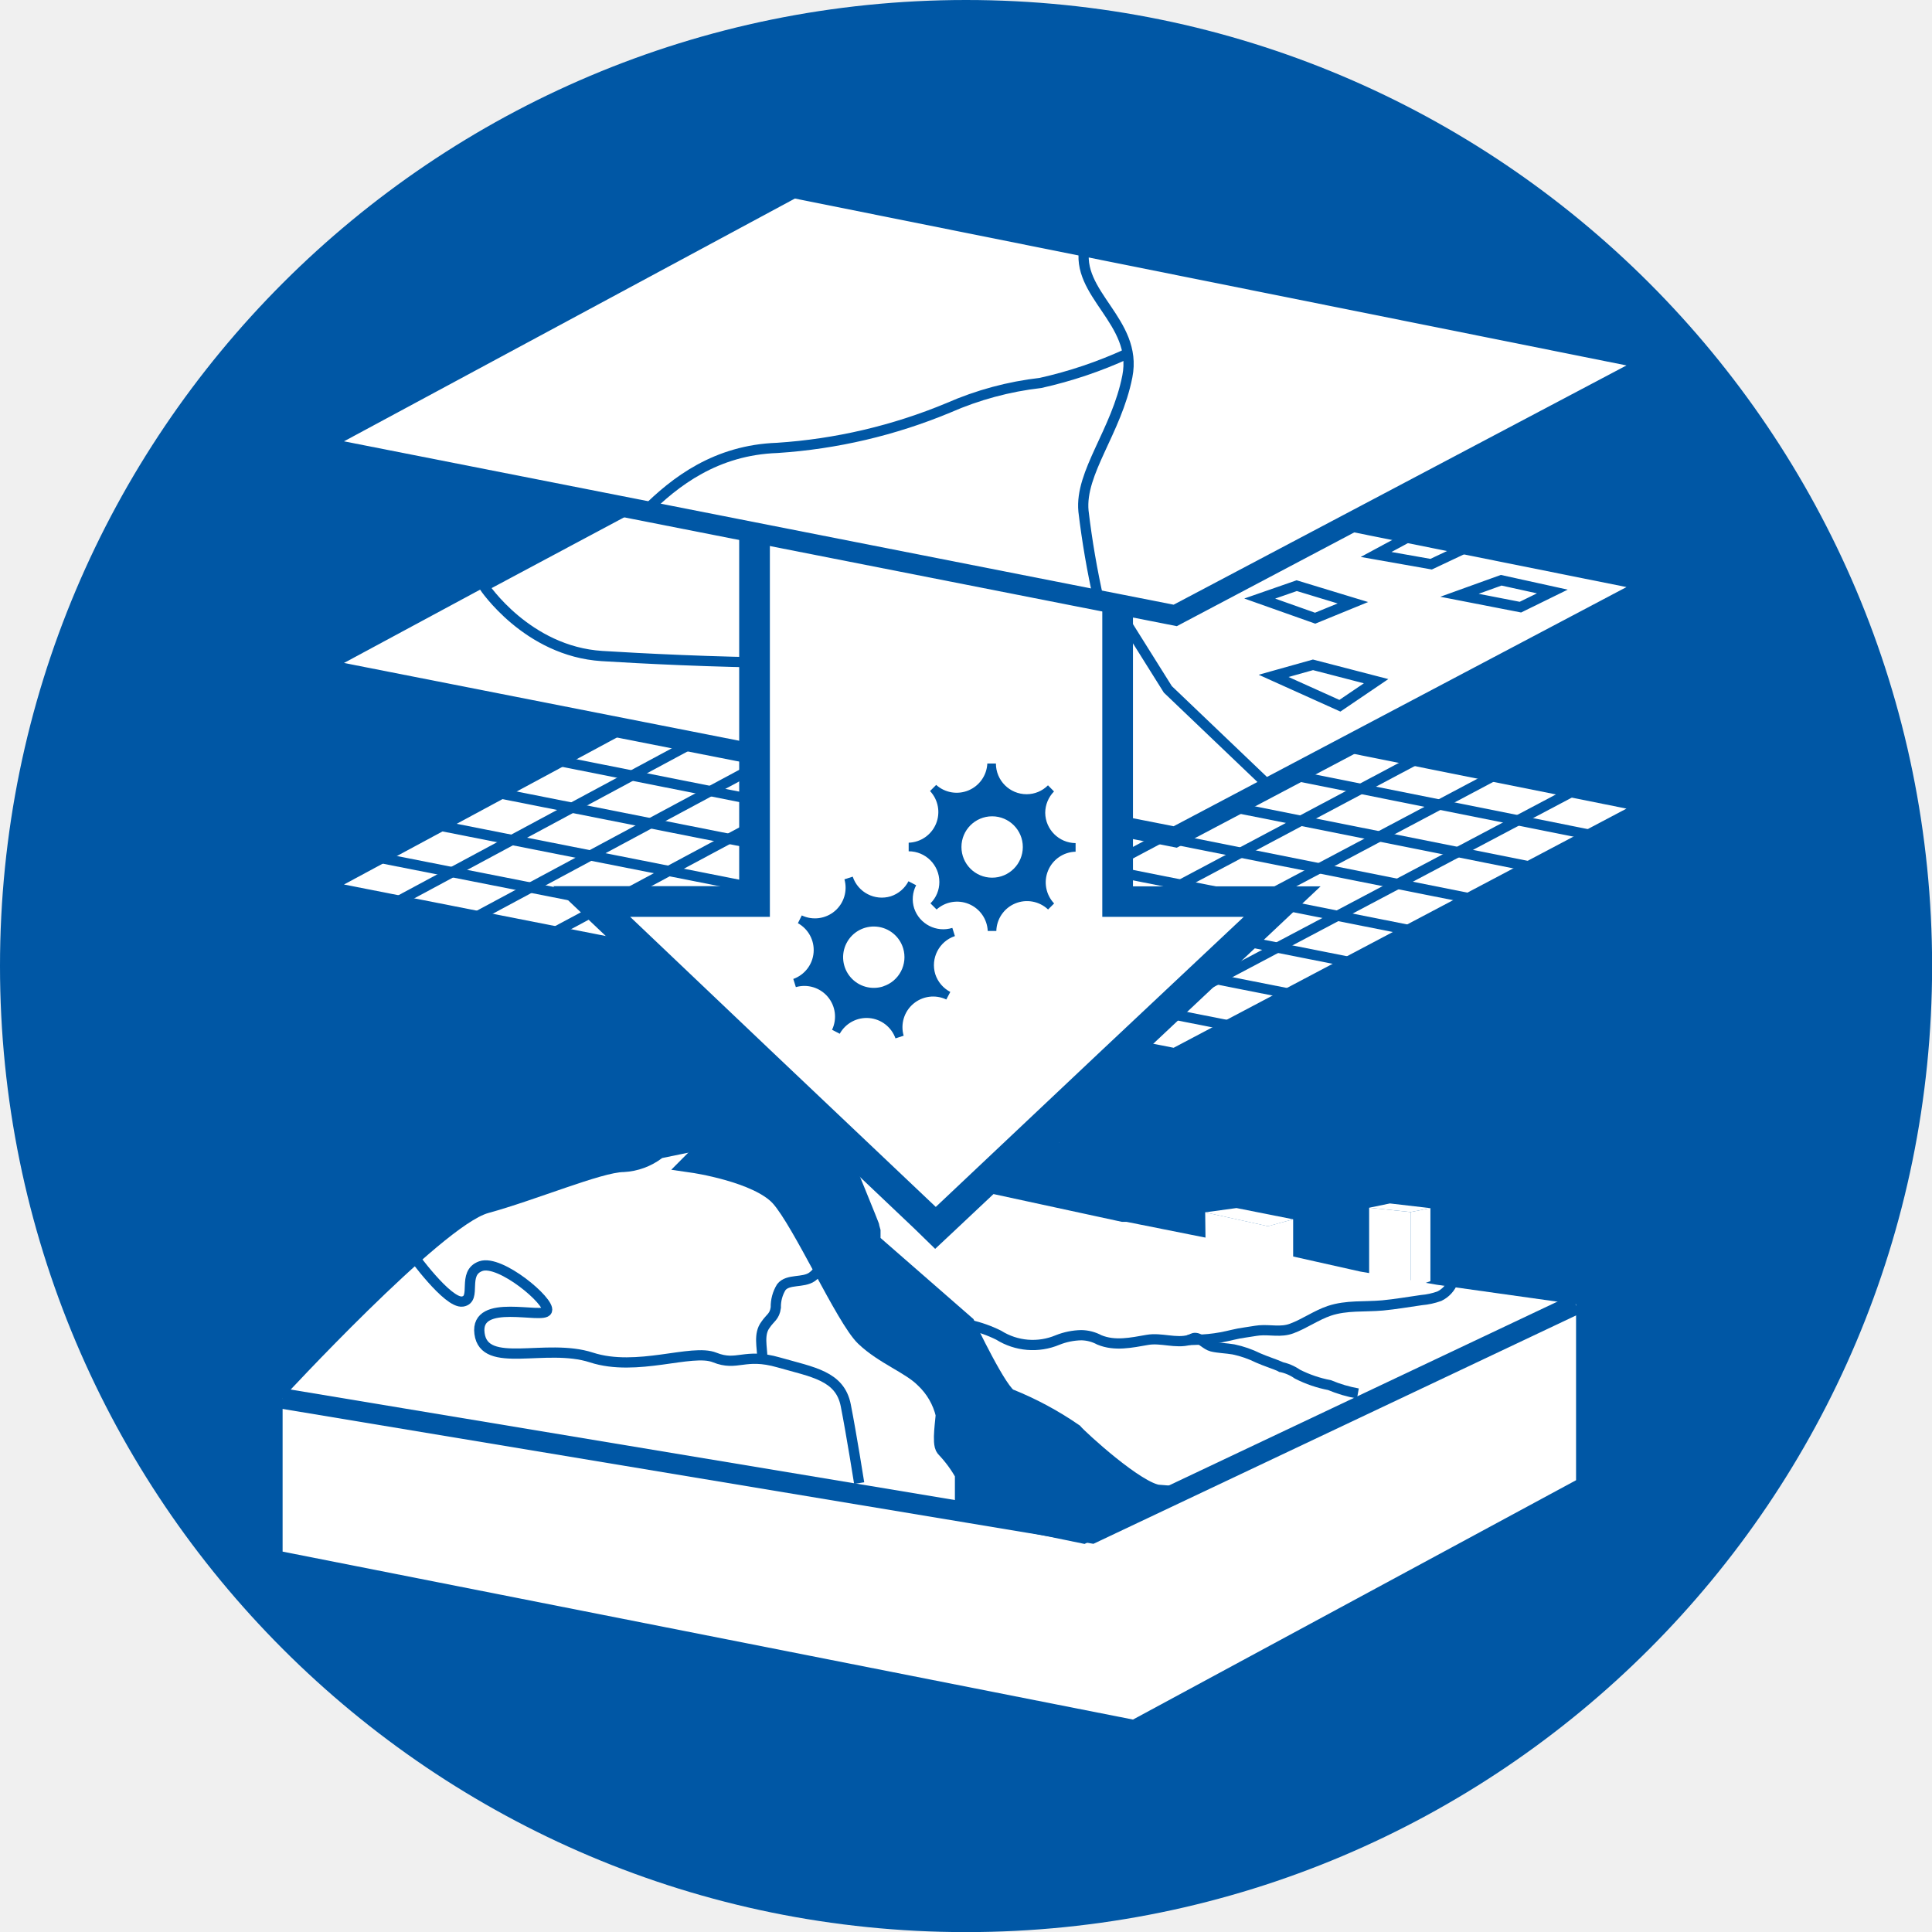
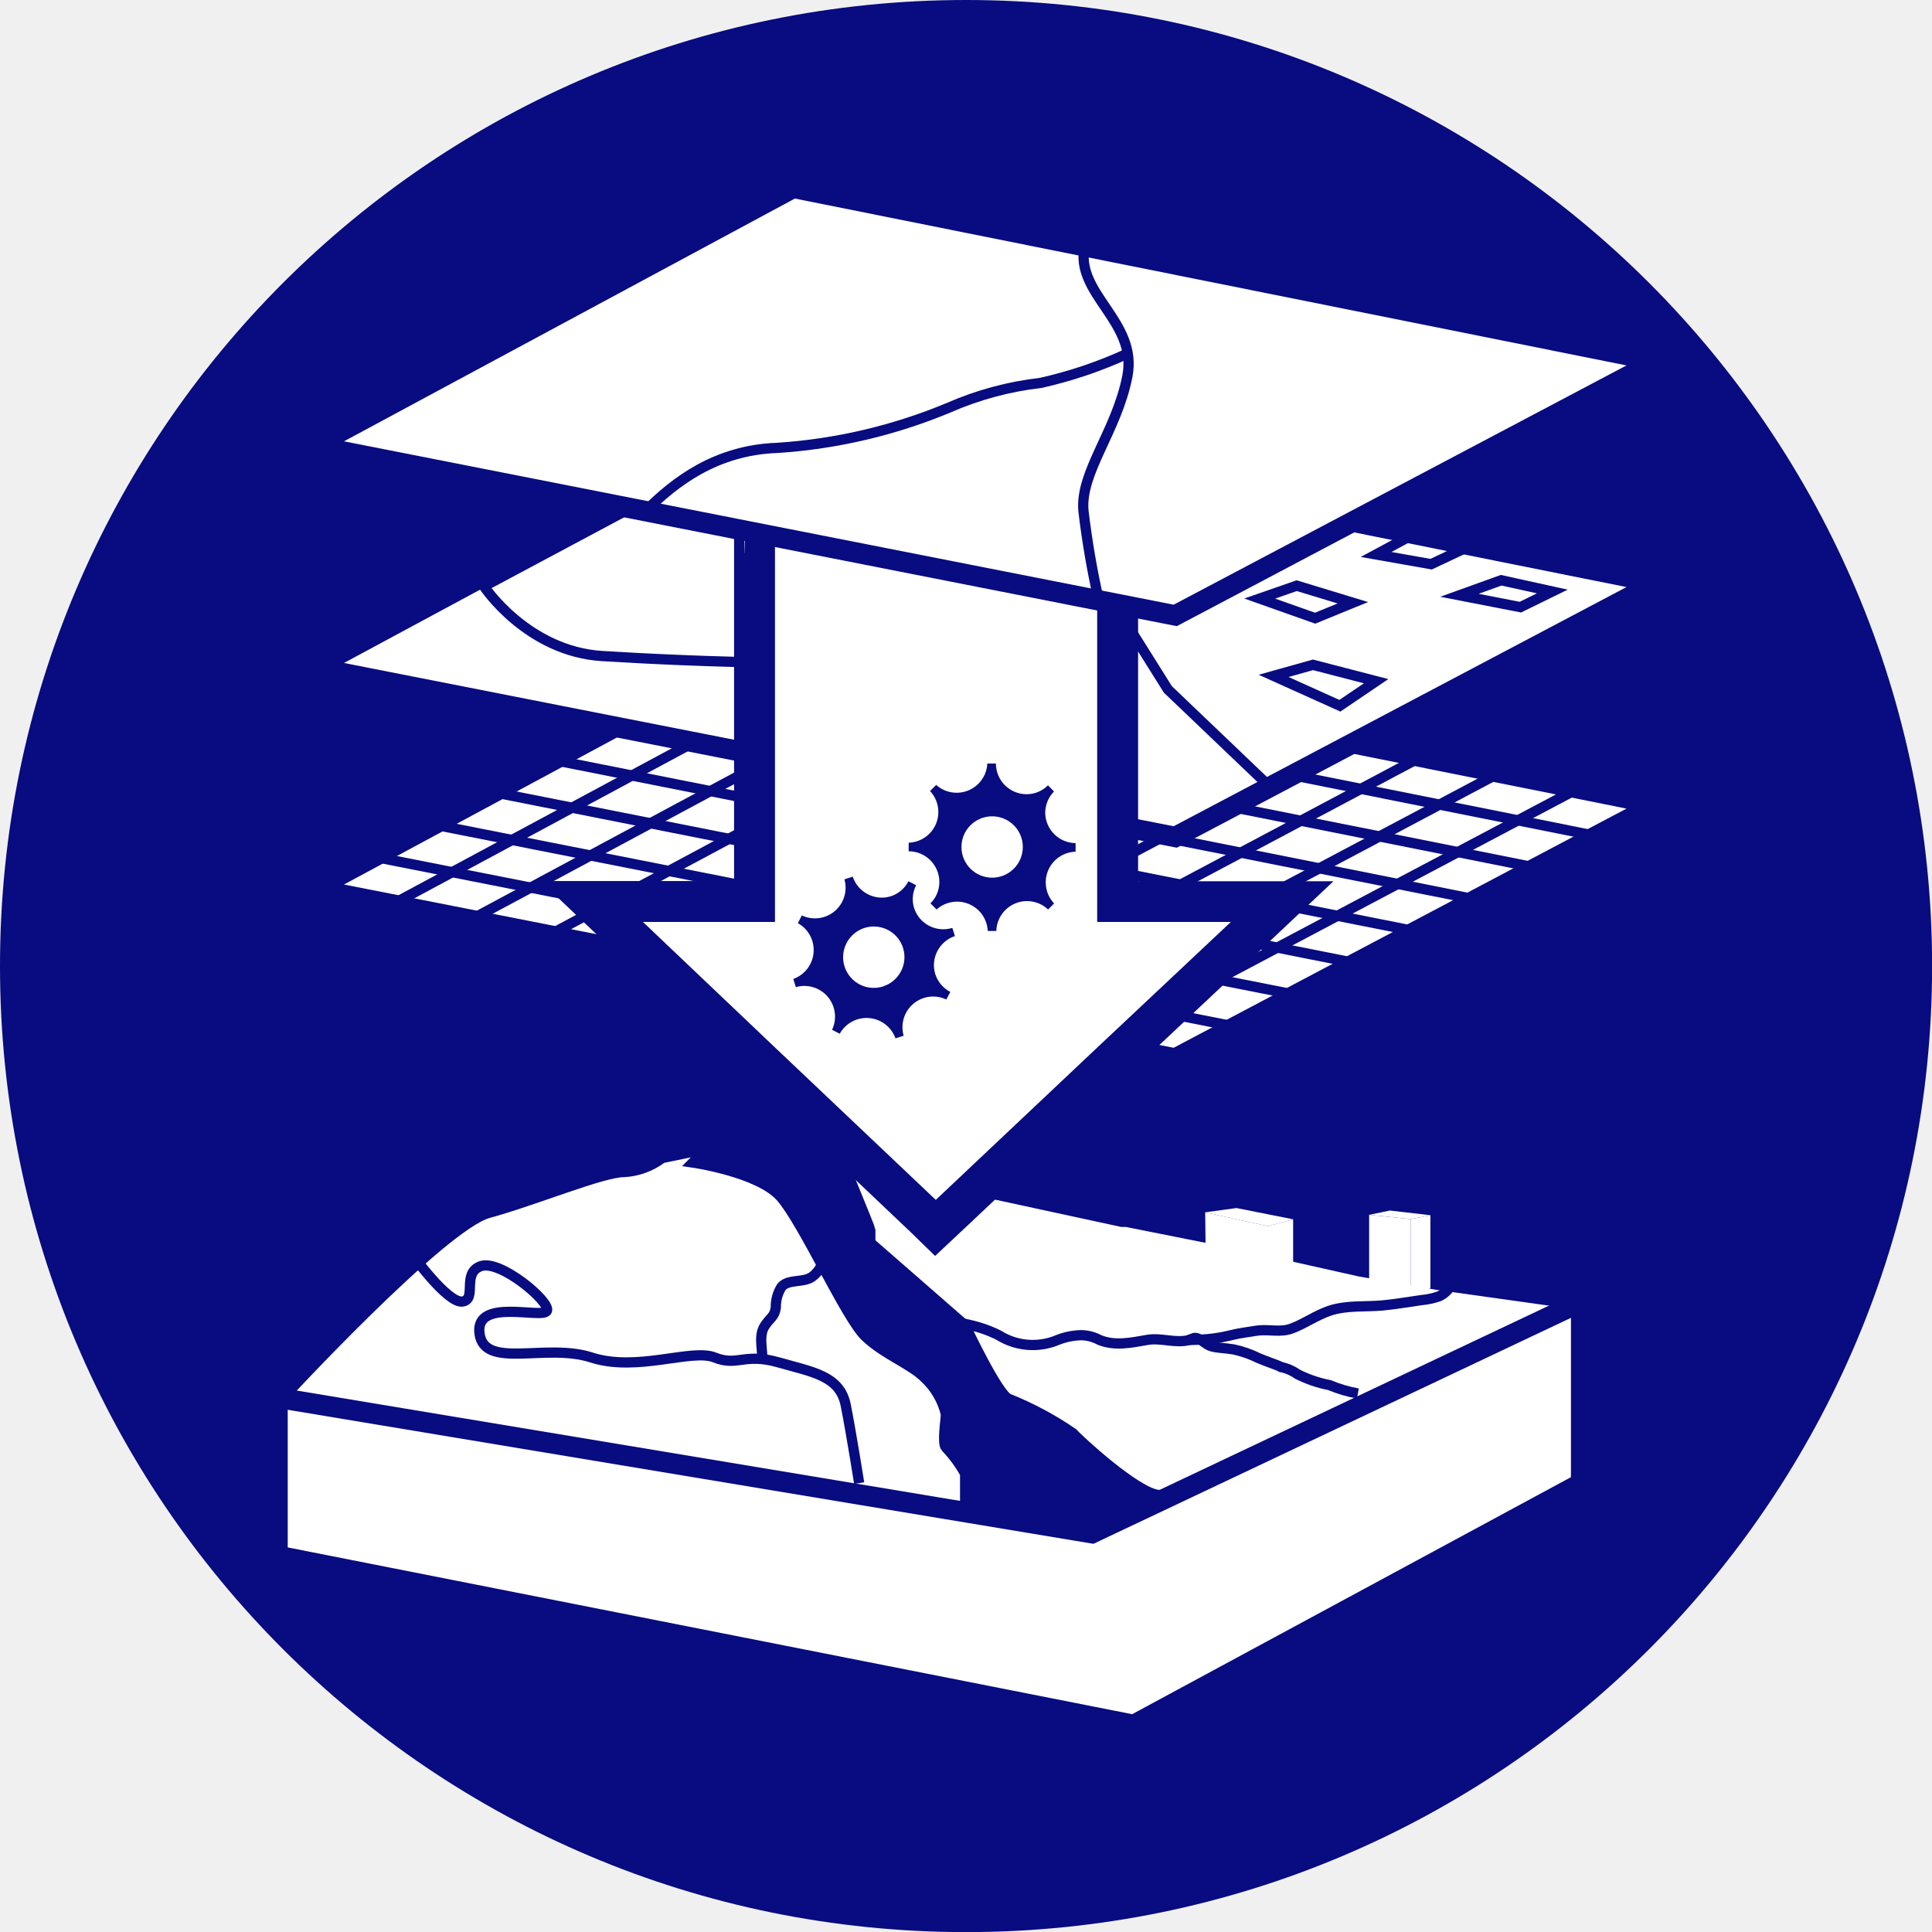
- <svg xmlns="http://www.w3.org/2000/svg" id="Laag_1" data-name="Laag 1" viewBox="0 0 188.89 188.89">
-   <defs>
-     <style>
+ <svg xmlns="http://www.w3.org/2000/svg" version="1.1" viewBox="0 0 188.89 188.89" data-name="Laag 1" id="Laag_1">
+   <defs id="defs4">
+     <style id="style2">
      .cls-1, .cls-5 {
        fill: #0057a5;
      }

      .cls-2, .cls-6 {
        fill: #fff;
      }

      .cls-3, .cls-4 {
        fill: none;
      }

      .cls-3, .cls-4, .cls-5, .cls-6 {
        stroke: #0057a5;
        stroke-miterlimit: 10;
      }

      .cls-3, .cls-5, .cls-6 {
        stroke-width: 2px;
      }
    </style>
  </defs>
-   <circle class="cls-1" cx="94.45" cy="94.45" r="94.45" />
-   <g>
-     <path class="cls-2" d="M140.49,125.61,133,124.32l-12.09-2.71-10.77-2.15h-.45l-24.44-5.29L73,111.52l-8.26,1.7A6.79,6.79,0,0,1,61,114.59c-2.12,0-8.69,2.76-13.24,4s-20.13,18.11-20.13,18.11v15l83.14,16.42,43.32-23.4V127.52Zm-22.66-6.75v0h0Z" />
-     <polyline class="cls-3" points="27.59 136.73 106.76 149.9 154.05 127.52" />
+   <circle style="fill:#080c80;fill-opacity:1" id="circle8" r="94.45" cy="94.45" cx="94.45" class="cls-1" />
+   <g style="stroke:#080c80;stroke-opacity:1" id="g14">
+     <path style="stroke:#080c80;stroke-opacity:1" id="path10" d="m 140.49,125.61 -7.49,-1.29 -12.09,-2.71 -10.77,-2.15 h -0.45 L 85.25,114.17 73,111.52 l -8.26,1.7 A 6.79,6.79 0 0 1 61,114.59 c -2.12,0 -8.69,2.76 -13.24,4 -4.55,1.24 -20.13,18.11 -20.13,18.11 v 15 l 83.14,16.42 43.32,-23.4 v -17.2 z m -22.66,-6.75 z" class="cls-2" />
+     <polyline style="stroke:#080c80;stroke-opacity:1" id="polyline12" points="27.59 136.73 106.76 149.9 154.05 127.52" class="cls-3" />
  </g>
-   <path class="cls-4" d="M40.27,122.6s3.5,4.87,4.95,4.65-.11-2.79,1.79-3.46,6.8,3.46,6.47,4.35-7.06-1.33-6.6,2.23,6.48.9,10.94,2.35,9.82-.9,12.05,0,2.9-.48,6.25.48,6,1.3,6.57,4.2S84,145,84,145" />
-   <path class="cls-5" d="M113.3,146.17l-7.4,3.73-11.54-2.37v-3.45a12.38,12.38,0,0,0-1.88-2.56c-.39-.39,0-2.76,0-3.25a7.1,7.1,0,0,0-2.06-3.55c-1.38-1.38-3.94-2.27-5.82-4.06S78.48,119.42,76.31,117s-8.57-3.34-8.57-3.34l3.05-3.07L82.16,113s2.93,7.11,2.93,7.25v1.24l9.27,8.09s3.25,6.9,4.29,7.19a32.14,32.14,0,0,1,6.26,3.36C105.41,140.72,111.12,146,113.3,146.17Z" />
-   <path class="cls-4" d="M81.21,120.84c-.6,1.38-.46,3-1.82,4-.88.61-2.35.18-3,1a3.65,3.65,0,0,0-.54,2c-.12.89-.55,1-1,1.67-.71.93-.32,2.21-.32,3.29" />
-   <path class="cls-4" d="M90.88,128.29a19.56,19.56,0,0,0,3.93,1.25,12.43,12.43,0,0,1,2.83,1,6.26,6.26,0,0,0,5.76.47,6.62,6.62,0,0,1,2.32-.47,3.84,3.84,0,0,1,1.76.46c1.52.63,3.14.27,4.69,0,1.35-.24,2.8.38,4.12,0,.22-.06.34-.22.61-.19.54.06,1,.68,1.58.83s1.43.17,2.12.29a10.21,10.21,0,0,1,2.42.84c.73.32,1.51.56,2.21.86,0,0,0,.06-.11,0a4.36,4.36,0,0,1,1.73.72,11.82,11.82,0,0,0,3.13,1.07,13.2,13.2,0,0,0,2.78.82" />
-   <path class="cls-4" d="M115.84,130.9c.24.17.8.09,1.08.09a14.44,14.44,0,0,0,2.46-.24c.78-.14,1.54-.37,2.32-.47.47-.06,1-.17,1.43-.21,1.07-.09,2.1.21,3.15-.18,1.27-.47,2.39-1.29,3.68-1.73,1.7-.57,3.45-.37,5.22-.53,1.27-.12,2.52-.34,3.79-.52a6.92,6.92,0,0,0,1.75-.38,2.67,2.67,0,0,0,1.33-1.44" />
-   <polygon class="cls-6" points="77.56 61.68 161.97 78.63 114.9 103.49 30.7 86.92 77.56 61.68" />
-   <g>
-     <g>
-       <line class="cls-4" x1="161.97" y1="78.63" x2="114.9" y2="103.49" />
-       <line class="cls-4" x1="154.29" y1="77.09" x2="107.24" y2="101.98" />
-       <line class="cls-4" x1="146.62" y1="75.55" x2="99.59" y2="100.48" />
-       <line class="cls-4" x1="138.94" y1="74" x2="91.94" y2="98.97" />
-       <line class="cls-4" x1="131.27" y1="72.46" x2="84.28" y2="97.46" />
-       <line class="cls-4" x1="123.6" y1="70.92" x2="76.63" y2="95.96" />
-       <line class="cls-4" x1="115.92" y1="69.38" x2="68.97" y2="94.45" />
-       <line class="cls-4" x1="108.25" y1="67.84" x2="61.32" y2="92.94" />
-       <line class="cls-4" x1="100.58" y1="66.3" x2="53.66" y2="91.44" />
-       <line class="cls-4" x1="92.9" y1="64.76" x2="46.01" y2="89.93" />
-       <line class="cls-4" x1="85.23" y1="63.22" x2="38.35" y2="88.42" />
-       <line class="cls-4" x1="77.56" y1="61.68" x2="30.7" y2="86.92" />
+   <path style="stroke:#080c80;stroke-opacity:1" id="path16" d="m 40.27,122.6 c 0,0 3.5,4.87 4.95,4.65 1.45,-0.22 -0.11,-2.79 1.79,-3.46 1.9,-0.67 6.8,3.46 6.47,4.35 -0.33,0.89 -7.06,-1.33 -6.6,2.23 0.46,3.56 6.48,0.9 10.94,2.35 4.46,1.45 9.82,-0.9 12.05,0 2.23,0.9 2.9,-0.48 6.25,0.48 3.35,0.96 6,1.3 6.57,4.2 0.57,2.9 1.31,7.6 1.31,7.6" class="cls-4" />
+   <path style="fill:#080c80;fill-opacity:1;stroke:#080c80;stroke-width:1;stroke-miterlimit:10;stroke-dasharray:none;stroke-opacity:1" id="path18" d="m 113.3,146.17 -7.4,3.73 -11.54,-2.37 v -3.45 a 12.38,12.38 0 0 0 -1.88,-2.56 c -0.39,-0.39 0,-2.76 0,-3.25 a 7.1,7.1 0 0 0 -2.06,-3.55 c -1.38,-1.38 -3.94,-2.27 -5.82,-4.06 -1.88,-1.79 -6.12,-11.24 -8.29,-13.66 -2.17,-2.42 -8.57,-3.34 -8.57,-3.34 l 3.05,-3.07 11.37,2.41 c 0,0 2.93,7.11 2.93,7.25 v 1.24 l 9.27,8.09 c 0,0 3.25,6.9 4.29,7.19 a 32.14,32.14 0 0 1 6.26,3.36 c 0.5,0.59 6.21,5.87 8.39,6.04 z" class="cls-5" />
+   <path style="stroke:#080c80;stroke-opacity:1" id="path20" d="m 81.21,120.84 c -0.6,1.38 -0.46,3 -1.82,4 -0.88,0.61 -2.35,0.18 -3,1 a 3.65,3.65 0 0 0 -0.54,2 c -0.12,0.89 -0.55,1 -1,1.67 -0.71,0.93 -0.32,2.21 -0.32,3.29" class="cls-4" />
+   <path style="stroke:#080c80;stroke-opacity:1" id="path22" d="m 90.88,128.29 a 19.56,19.56 0 0 0 3.93,1.25 12.43,12.43 0 0 1 2.83,1 6.26,6.26 0 0 0 5.76,0.47 6.62,6.62 0 0 1 2.32,-0.47 3.84,3.84 0 0 1 1.76,0.46 c 1.52,0.63 3.14,0.27 4.69,0 1.35,-0.24 2.8,0.38 4.12,0 0.22,-0.06 0.34,-0.22 0.61,-0.19 0.54,0.06 1,0.68 1.58,0.83 0.58,0.15 1.43,0.17 2.12,0.29 a 10.21,10.21 0 0 1 2.42,0.84 c 0.73,0.32 1.51,0.56 2.21,0.86 0,0 0,0.06 -0.11,0 a 4.36,4.36 0 0 1 1.73,0.72 11.82,11.82 0 0 0 3.13,1.07 13.2,13.2 0 0 0 2.78,0.82" class="cls-4" />
+   <path style="stroke:#080c80;stroke-opacity:1" id="path24" d="m 115.84,130.9 c 0.24,0.17 0.8,0.09 1.08,0.09 a 14.44,14.44 0 0 0 2.46,-0.24 c 0.78,-0.14 1.54,-0.37 2.32,-0.47 0.47,-0.06 1,-0.17 1.43,-0.21 1.07,-0.09 2.1,0.21 3.15,-0.18 1.27,-0.47 2.39,-1.29 3.68,-1.73 1.7,-0.57 3.45,-0.37 5.22,-0.53 1.27,-0.12 2.52,-0.34 3.79,-0.52 a 6.92,6.92 0 0 0 1.75,-0.38 2.67,2.67 0 0 0 1.33,-1.44" class="cls-4" />
+   <polygon style="stroke:#080c80;stroke-opacity:1" id="polygon26" points="77.56,61.68 161.97,78.63 114.9,103.49 30.7,86.92 " class="cls-6" />
+   <g style="stroke:#080c80;stroke-opacity:1" id="g74">
+     <g style="stroke:#080c80;stroke-opacity:1" id="g52">
+       <line style="stroke:#080c80;stroke-opacity:1" id="line28" y2="103.49" x2="114.9" y1="78.63" x1="161.97" class="cls-4" />
+       <line style="stroke:#080c80;stroke-opacity:1" id="line30" y2="101.98" x2="107.24" y1="77.09" x1="154.29" class="cls-4" />
+       <line style="stroke:#080c80;stroke-opacity:1" id="line32" y2="100.48" x2="99.59" y1="75.55" x1="146.62" class="cls-4" />
+       <line style="stroke:#080c80;stroke-opacity:1" id="line34" y2="98.97" x2="91.94" y1="74" x1="138.94" class="cls-4" />
+       <line style="stroke:#080c80;stroke-opacity:1" id="line36" y2="97.46" x2="84.28" y1="72.46" x1="131.27" class="cls-4" />
+       <line style="stroke:#080c80;stroke-opacity:1" id="line38" y2="95.96" x2="76.63" y1="70.92" x1="123.6" class="cls-4" />
+       <line style="stroke:#080c80;stroke-opacity:1" id="line40" y2="94.45" x2="68.97" y1="69.38" x1="115.92" class="cls-4" />
+       <line style="stroke:#080c80;stroke-opacity:1" id="line42" y2="92.94" x2="61.32" y1="67.84" x1="108.25" class="cls-4" />
+       <line style="stroke:#080c80;stroke-opacity:1" id="line44" y2="91.44" x2="53.66" y1="66.3" x1="100.58" class="cls-4" />
+       <line style="stroke:#080c80;stroke-opacity:1" id="line46" y2="89.93" x2="46.01" y1="64.76" x1="92.9" class="cls-4" />
+       <line style="stroke:#080c80;stroke-opacity:1" id="line48" y2="88.42" x2="38.35" y1="63.22" x1="85.23" class="cls-4" />
+       <line style="stroke:#080c80;stroke-opacity:1" id="line50" y2="86.92" x2="30.7" y1="61.68" x1="77.56" class="cls-4" />
    </g>
-     <g>
-       <line class="cls-4" x1="114.9" y1="103.49" x2="30.7" y2="86.92" />
-       <line class="cls-4" x1="120.78" y1="100.38" x2="36.56" y2="83.76" />
-       <line class="cls-4" x1="126.67" y1="97.27" x2="42.41" y2="80.61" />
-       <line class="cls-4" x1="132.55" y1="94.17" x2="48.27" y2="77.45" />
-       <line class="cls-4" x1="138.43" y1="91.06" x2="54.13" y2="74.3" />
-       <line class="cls-4" x1="144.32" y1="87.95" x2="59.98" y2="71.14" />
-       <line class="cls-4" x1="150.2" y1="84.84" x2="65.84" y2="67.99" />
-       <line class="cls-4" x1="156.08" y1="81.74" x2="71.7" y2="64.83" />
-       <line class="cls-4" x1="161.97" y1="78.63" x2="77.56" y2="61.68" />
+     <g style="stroke:#080c80;stroke-opacity:1" id="g72">
+       <line style="stroke:#080c80;stroke-opacity:1" id="line54" y2="86.92" x2="30.7" y1="103.49" x1="114.9" class="cls-4" />
+       <line style="stroke:#080c80;stroke-opacity:1" id="line56" y2="83.76" x2="36.56" y1="100.38" x1="120.78" class="cls-4" />
+       <line style="stroke:#080c80;stroke-opacity:1" id="line58" y2="80.61" x2="42.41" y1="97.27" x1="126.67" class="cls-4" />
+       <line style="stroke:#080c80;stroke-opacity:1" id="line60" y2="77.45" x2="48.27" y1="94.17" x1="132.55" class="cls-4" />
+       <line style="stroke:#080c80;stroke-opacity:1" id="line62" y2="74.3" x2="54.13" y1="91.06" x1="138.43" class="cls-4" />
+       <line style="stroke:#080c80;stroke-opacity:1" id="line64" y2="71.14" x2="59.98" y1="87.95" x1="144.32" class="cls-4" />
+       <line style="stroke:#080c80;stroke-opacity:1" id="line66" y2="67.99" x2="65.84" y1="84.84" x1="150.2" class="cls-4" />
+       <line style="stroke:#080c80;stroke-opacity:1" id="line68" y2="64.83" x2="71.7" y1="81.74" x1="156.08" class="cls-4" />
+       <line style="stroke:#080c80;stroke-opacity:1" id="line70" y2="61.68" x2="77.56" y1="78.63" x1="161.97" class="cls-4" />
    </g>
  </g>
-   <polygon class="cls-6" points="77.56 40.02 161.97 56.97 114.9 81.83 30.7 65.26 77.56 40.02" />
-   <polygon class="cls-2" points="103.52 111.71 103.52 111.74 103.51 111.71 103.52 111.71" />
-   <path class="cls-4" d="M143.82,53.32l-3.9,1.84-5.38-.95,3.71-2-6-1.21L114.9,60.17l-6-1.19,5.28,8.42,10,9.55L162,57Zm-20.66,5.2,3.62-1.26,5.49,1.67-3.69,1.51ZM131,69l-6.48-2.92L128.37,65l6.17,1.6ZM142.69,58.2l4.08-1.47,5,1.1-3.12,1.53Z" />
-   <path class="cls-4" d="M92.74,63.44c-4.52,2.22-26.54,1.16-33.88.7s-11.54-6.81-11.54-6.81l17.24-9.21,31.05,6.11C95.69,56,96.88,61.4,92.74,63.44Z" />
-   <polygon class="cls-2" points="103.52 111.71 103.52 111.74 103.51 111.71 103.52 111.71" />
-   <g>
-     <polygon class="cls-2" points="57.85 88.14 73.77 88.14 73.77 50.56 109.27 57.52 109.27 88.14 125.38 88.14 91.49 120.04 57.85 88.14" />
-     <path class="cls-1" d="M75.27,52.38l32.5,6.37V89.64H121.6l-13.83,13L91.49,118l-16.1-15.26L61.61,89.64H75.27V52.38m-3-3.64v37.9H54.09l5.46,5.18,13.78,13.06,16.1,15.27,2,1.95,2.07-1.94,16.27-15.31,13.83-13,5.51-5.19H110.77V56.29l-2.43-.48L75.85,49.44l-3.58-.7Z" />
+   <polygon style="stroke:#080c80;stroke-opacity:1" id="polygon76" points="114.9,81.83 30.7,65.26 77.56,40.02 161.97,56.97 " class="cls-6" />
+   <polygon id="polygon78" points="103.51,111.71 103.52,111.71 103.52,111.74 " class="cls-2" />
+   <path style="stroke:#080c80;stroke-opacity:1" id="path80" d="m 143.82,53.32 -3.9,1.84 -5.38,-0.95 3.71,-2 -6,-1.21 -17.35,9.17 -6,-1.19 5.28,8.42 10,9.55 L 162,57 Z m -20.66,5.2 3.62,-1.26 5.49,1.67 -3.69,1.51 z M 131,69 l -6.48,-2.92 3.85,-1.08 6.17,1.6 z m 11.69,-10.8 4.08,-1.47 5,1.1 -3.12,1.53 z" class="cls-4" />
+   <path style="stroke:#080c80;stroke-opacity:1" id="path82" d="M 92.74,63.44 C 88.22,65.66 66.2,64.6 58.86,64.14 51.52,63.68 47.32,57.33 47.32,57.33 l 17.24,-9.21 31.05,6.11 c 0.08,1.77 1.27,7.17 -2.87,9.21 z" class="cls-4" />
+   <polygon id="polygon84" points="103.51,111.71 103.52,111.71 103.52,111.74 " class="cls-2" />
+   <g style="fill:#ffffff;fill-opacity:1;fill-rule:evenodd;stroke:#080c80;stroke-opacity:1" id="g90">
+     <polygon style="fill:#ffffff;fill-opacity:1;fill-rule:evenodd;stroke:#080c80;stroke-opacity:1" id="polygon86" points="73.77,50.56 109.27,57.52 109.27,88.14 125.38,88.14 91.49,120.04 57.85,88.14 73.77,88.14 " class="cls-2" />
+     <path style="fill:#ffffff;fill-opacity:1;fill-rule:evenodd;stroke:#080c80;stroke-opacity:1" id="path88" d="m 75.27,52.38 32.5,6.37 v 30.89 h 13.83 l -13.83,13 L 91.49,118 75.39,102.74 61.61,89.64 H 75.27 V 52.38 m -3,-3.64 v 37.9 H 54.09 l 5.46,5.18 13.78,13.06 16.1,15.27 2,1.95 2.07,-1.94 16.27,-15.31 13.83,-13 5.51,-5.19 H 110.77 V 56.29 l -2.43,-0.48 -32.49,-6.37 z" class="cls-1" />
  </g>
-   <path class="cls-1" d="M102.19,79.47a3,3,0,0,1,.86-2.09l-.59-.6a2.93,2.93,0,0,1-2.09.87,3,3,0,0,1-3-3h-.84a3,3,0,0,1-5,2.09l-.6.6a3,3,0,0,1-2.09,5.05v.84a3,3,0,0,1,3,3,2.91,2.91,0,0,1-.87,2.09l.6.6a3,3,0,0,1,5,2.1h.84a3,3,0,0,1,5.06-2.1l.59-.59a3,3,0,0,1,2.1-5.06v-.84A3,3,0,0,1,102.19,79.47ZM97,85.81a3,3,0,1,1,3-3A3,3,0,0,1,97,85.81Z" />
-   <path class="cls-1" d="M89.38,88.81a2.94,2.94,0,0,1,.19-2.26l-.75-.39a3,3,0,0,1-1.73,1.47,3,3,0,0,1-3.72-1.92l-.81.26a3,3,0,0,1-4.17,3.53l-.38.76a3,3,0,0,1-.45,5.45l.25.8a3,3,0,0,1,3.54,4.17h0l.75.39a3,3,0,0,1,5.45.45l.8-.26a3,3,0,0,1,4.17-3.54l.39-.74a3,3,0,0,1-1.47-1.74,3,3,0,0,1,1.92-3.72l-.25-.8A3,3,0,0,1,89.38,88.81Zm-3,7.62a3,3,0,1,1,1.92-3.72A3,3,0,0,1,86.36,96.43Z" />
-   <polygon class="cls-6" points="77.56 18.36 161.97 35.3 114.9 60.17 30.7 43.59 77.56 18.36" />
-   <path class="cls-4" d="M63.08,50C66,47.08,70,44,76,43.79a52.39,52.39,0,0,0,16.73-3.92,31.25,31.25,0,0,1,9-2.43,42.38,42.38,0,0,0,8.48-2.86" />
-   <path class="cls-4" d="M106.05,24.08c-1,4.67,5.23,7.32,4.17,12.72s-4.65,9.39-4.29,13.17a85.25,85.25,0,0,0,1.5,8.73" />
-   <polygon class="cls-2" points="123.98 119.88 126.43 119.21 126.43 124.61 123.98 125.54 123.98 119.88" />
-   <polygon class="cls-2" points="117.81 118.53 120.89 118.11 126.43 119.21 123.98 119.89 117.81 118.53 117.81 118.53" />
-   <polygon class="cls-2" points="137.91 125.93 139.85 125.26 139.85 118.12 137.91 118.5 137.91 125.93" />
-   <path class="cls-2" d="M124,119.89v5.65l-6.17-1.77c.08-.26,0-5.24,0-5.24Z" />
-   <polygon class="cls-2" points="137.91 118.5 137.91 125.93 133.86 125.17 133.86 118.08 137.91 118.5" />
-   <polygon class="cls-2" points="133.86 118.08 135.89 117.66 139.86 118.12 137.91 118.5 133.86 118.08" />
+   <path style="fill:#080c80;fill-opacity:1" id="path92" d="m 102.19,79.47 a 3,3 0 0 1 0.86,-2.09 l -0.59,-0.6 a 2.93,2.93 0 0 1 -2.09,0.87 3,3 0 0 1 -3,-3 h -0.84 a 3,3 0 0 1 -5,2.09 l -0.6,0.6 a 3,3 0 0 1 -2.09,5.05 v 0.84 a 3,3 0 0 1 3,3 2.91,2.91 0 0 1 -0.87,2.09 l 0.6,0.6 a 3,3 0 0 1 5,2.1 h 0.84 a 3,3 0 0 1 5.06,-2.1 l 0.59,-0.59 a 3,3 0 0 1 2.1,-5.06 v -0.84 a 3,3 0 0 1 -2.97,-2.96 z M 97,85.81 a 3,3 0 1 1 3,-3 3,3 0 0 1 -3,3 z" class="cls-1" />
+   <path style="fill:#080c80;fill-opacity:1" id="path94" d="m 89.38,88.81 a 2.94,2.94 0 0 1 0.19,-2.26 l -0.75,-0.39 a 3,3 0 0 1 -1.73,1.47 3,3 0 0 1 -3.72,-1.92 l -0.81,0.26 a 3,3 0 0 1 -4.17,3.53 l -0.38,0.76 a 3,3 0 0 1 -0.45,5.45 l 0.25,0.8 a 3,3 0 0 1 3.54,4.17 v 0 l 0.75,0.39 a 3,3 0 0 1 5.45,0.45 l 0.8,-0.26 a 3,3 0 0 1 4.17,-3.54 l 0.39,-0.74 a 3,3 0 0 1 -1.47,-1.74 3,3 0 0 1 1.92,-3.72 l -0.25,-0.8 a 3,3 0 0 1 -3.73,-1.91 z m -3,7.62 a 3,3 0 1 1 1.92,-3.72 3,3 0 0 1 -1.94,3.72 z" class="cls-1" />
+   <polygon style="stroke:#080c80;stroke-opacity:1" id="polygon96" points="114.9,60.17 30.7,43.59 77.56,18.36 161.97,35.3 " class="cls-6" />
+   <path style="stroke:#080c80;stroke-opacity:1" id="path98" d="M 63.08,50 C 66,47.08 70,44 76,43.79 a 52.39,52.39 0 0 0 16.73,-3.92 31.25,31.25 0 0 1 9,-2.43 42.38,42.38 0 0 0 8.48,-2.86" class="cls-4" />
+   <path style="stroke:#080c80;stroke-opacity:1" id="path100" d="m 106.05,24.08 c -1,4.67 5.23,7.32 4.17,12.72 -1.06,5.4 -4.65,9.39 -4.29,13.17 a 85.25,85.25 0 0 0 1.5,8.73" class="cls-4" />
+   <polygon id="polygon102" points="126.43,124.61 123.98,125.54 123.98,119.88 126.43,119.21 " class="cls-2" />
+   <polygon id="polygon104" points="126.43,119.21 123.98,119.89 117.81,118.53 120.89,118.11 " class="cls-2" />
+   <polygon transform="translate(0,0.6929463)" id="polygon106" points="137.91,118.5 137.91,125.93 139.85,125.26 139.85,118.12 " class="cls-2" />
+   <path id="path108" d="m 124,119.89 v 5.65 l -6.17,-1.77 c 0.08,-0.26 0,-5.24 0,-5.24 z" class="cls-2" />
+   <polygon transform="translate(0,0.6929463)" id="polygon110" points="133.86,118.08 137.91,118.5 137.91,125.93 133.86,125.17 " class="cls-2" />
+   <polygon transform="translate(0,0.6929463)" id="polygon112" points="137.91,118.5 133.86,118.08 135.89,117.66 139.86,118.12 " class="cls-2" />
+   <path id="path953" d="M 86.816,116.898 C 84.255,114.468 76.163,106.795 68.833,99.846 l -13.328,-12.633 8.642,-0.031 8.642,-0.031 V 70.063 c 0,-9.398 0.017,-17.087 0.039,-17.087 0.104,0 1.519,0.267 1.707,0.321 0.203,0.059 0.214,1.019 0.214,17.938 v 17.875 l -7.221,0.032 -7.221,0.032 6.509,6.186 c 3.58,3.402 10.344,9.818 15.031,14.256 4.687,4.439 8.775,8.314 9.084,8.613 l 0.563,0.543 7.958,-7.51 c 4.377,-4.131 11.447,-10.79 15.712,-14.799 l 7.754,-7.289 -7.302,-0.032 -7.302,-0.032 V 74.521 59.931 l 0.276,0.064 c 0.152,0.035 0.593,0.128 0.98,0.206 l 0.704,0.141 V 73.808 87.273 l 8.654,0.031 8.654,0.031 -7.947,7.472 c -4.371,4.11 -12.193,11.463 -17.382,16.34 -5.19,4.877 -9.739,9.16 -10.109,9.518 l -0.674,0.651 z" style="fill:#080c80;fill-opacity:1;fill-rule:evenodd;stroke:#080c80;stroke-width:0.5;stroke-miterlimit:4;stroke-dasharray:none;stroke-opacity:1" />
</svg>
